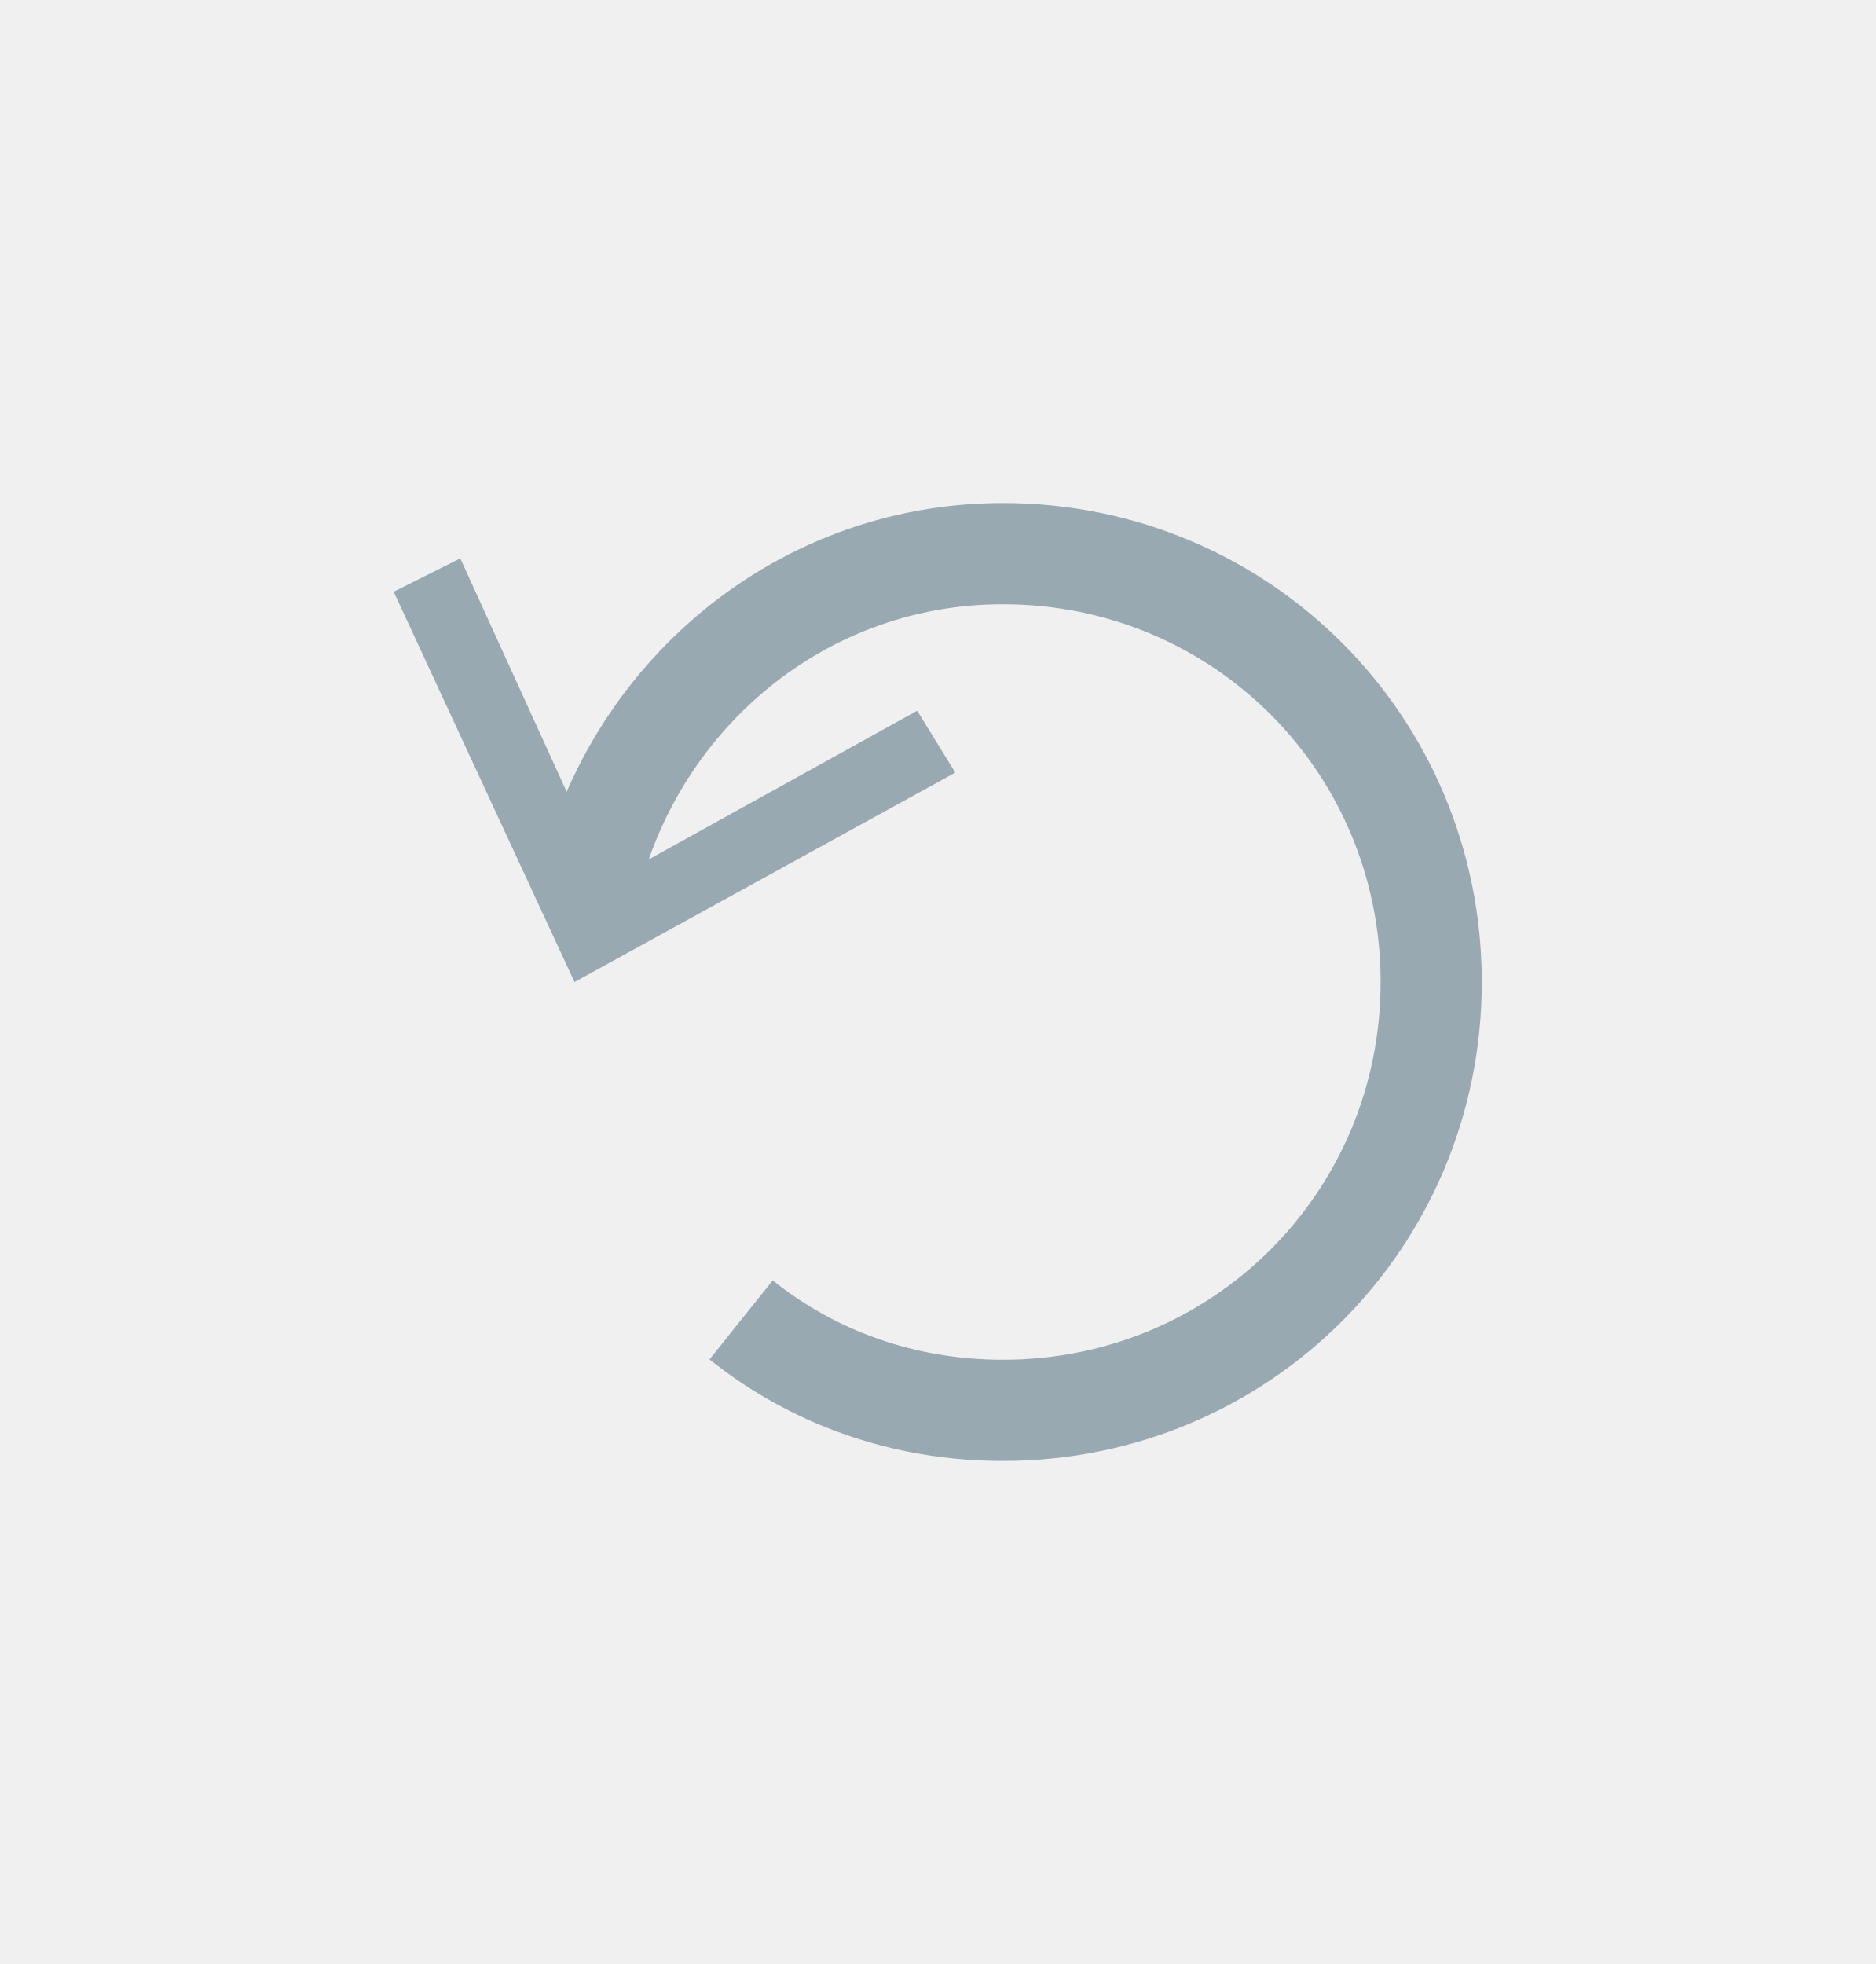
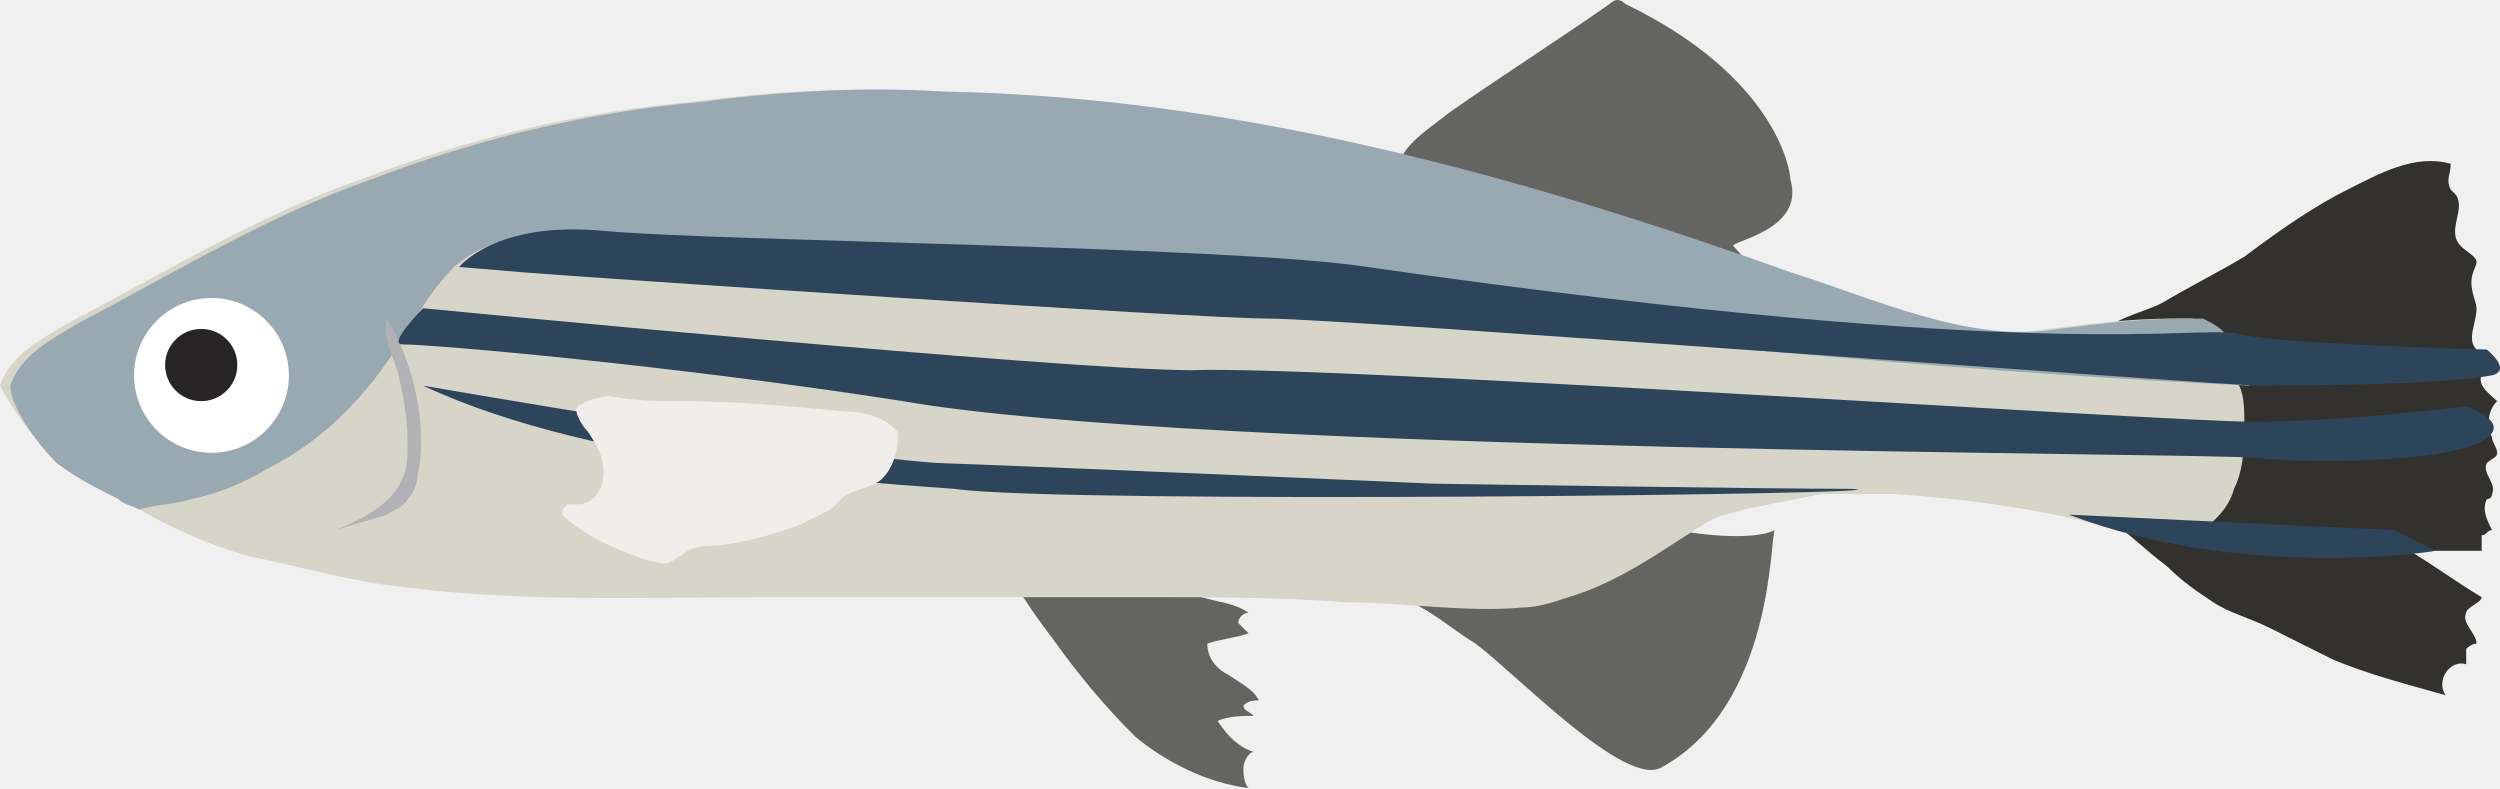
- <svg xmlns="http://www.w3.org/2000/svg" version="1.1" id="Calque_1" x="0px" y="0px" viewBox="0 0 42.364 44.364" enable-background="new 0 0 47.5 45" xml:space="preserve" width="100%" height="100%">
-   <defs id="defs15" />
-   <g id="g3" transform="translate(92.07705,35.63539)">
-     <g id="g5">
-       <g id="g9">
-         <g id="g3799" transform="matrix(-1,0,0,1,50.337,0)">
-           <rect style="fill:none;stroke:none" id="rect2988" width="42.364" height="44.364" x="100.05" y="-35.635" ry="0" />
-           <g id="g3875" transform="matrix(1.07506,0,0,1.07506,94.17443,-37.64229)">
-             <path stroke-miterlimit="10" d="m 32.6,20.9 c -0.8,-4.2 -4.4,-7.4 -8.8,-7.4 -5,0 -9,4 -9,9 0,5 4,9 9,9 2.1,0 4,-0.7 5.5,-1.9" id="path7" style="fill:none;stroke:#99a9b1;stroke-width:2.126;stroke-miterlimit:10;stroke-opacity:1" />
-             <polygon points="32.8,22.5 36.6,14.3 35.2,13.6 32.1,20.4 25.6,16.8 24.8,18.1 " id="polygon11" style="fill:#99a9b1;fill-opacity:1" />
-           </g>
-         </g>
-       </g>
-     </g>
+ <svg xmlns="http://www.w3.org/2000/svg" version="1.1" id="Calque_1" x="0px" y="0px" viewBox="0 0 48.455 15.275" enable-background="new 0 0 87.5 48.8" xml:space="preserve" width="100%" height="100%">
+   <defs id="defs35" />
+   <g id="g3" transform="matrix(-1,0,0,1,68.5,-16.825)">
+     <path d="m 23,20.5 c -0.6,-0.3 -1.3,-0.7 -2,-0.5 0,0.2 0.1,0.3 0,0.5 0,0 -0.1,0.1 -0.1,0.1 -0.2,0.3 0.2,0.7 -0.1,1 -0.1,0.1 -0.3,0.2 -0.3,0.3 0,0.1 0.1,0.2 0.1,0.4 0,0.2 -0.1,0.4 -0.1,0.5 0,0.3 0.2,0.6 0,0.8 -0.1,0.1 -0.1,0.1 -0.2,0.2 0,0.1 0.1,0.2 0.1,0.3 0.1,0.2 -0.2,0.4 -0.3,0.5 0.2,0.2 0.2,0.5 0.1,0.7 0,0.1 -0.1,0.2 -0.1,0.3 0,0.1 0.1,0.1 0.2,0.2 0.1,0.2 -0.2,0.4 -0.1,0.6 0,0.1 0.1,0.1 0.1,0.1 0.1,0.2 0,0.4 -0.1,0.6 0.1,0 0.1,0.1 0.2,0.1 0,0.1 0,0.2 0,0.3 0.5,0 0.9,0 1.4,0 -0.5,0.3 -0.9,0.6 -1.4,0.9 0,0.1 0.3,0.2 0.3,0.3 0.1,0.2 -0.2,0.4 -0.2,0.6 0.1,0 0.2,0.1 0.2,0.1 0,0.1 0,0.2 0,0.3 0.3,-0.1 0.6,0.3 0.4,0.6 0.7,-0.2 1.5,-0.4 2.2,-0.7 0.4,-0.2 0.8,-0.4 1.2,-0.6 0.4,-0.2 0.8,-0.3 1.1,-0.5 0.3,-0.2 0.6,-0.4 0.9,-0.7 0.4,-0.3 0.7,-0.6 1.1,-0.9 0.1,-0.1 0.2,-0.2 0.3,-0.3 0.1,-0.1 0.1,-0.3 0.2,-0.4 0.2,-0.6 0.2,-1.2 0.1,-1.8 0,-0.3 0,-0.8 -0.3,-1 C 27.6,23 27,22.9 26.6,22.7 26.1,22.4 25.5,22.1 25,21.8 c -0.8,-0.6 -1.4,-1 -2,-1.3 z" id="path5" style="fill:#32312d" />
+     <path d="m 40.4,19 c -1,-0.7 -2.1,-1.4 -3.1,-2.1 -0.1,-0.1 -0.2,-0.1 -0.3,0 -2.9,1.4 -3.2,3.2 -3.2,3.4 -0.3,1 1.2,1.2 1.1,1.3 -0.1,0.1 -0.8,0.9 -0.7,1 0,0 0,0 0,0 0,0 0,0 0,0 0,0.2 0.1,0.3 0.3,0.3 0.6,0.1 1.3,-0.1 1.9,-0.3 0.8,-0.3 1.5,-0.7 2.2,-1.1 0.4,-0.2 0.8,-0.4 1.2,-0.6 0.4,-0.2 0.9,-0.2 1.2,-0.5 0.9,-0.4 -0.1,-1 -0.6,-1.4 z" id="path7" style="fill:#646460" />
+     <path d="m 48.1,29.2 c -0.5,0.7 -1,1.3 -1.6,1.9 -0.6,0.5 -1.4,0.9 -2.2,1 0.1,-0.1 0.1,-0.3 0.1,-0.4 0,-0.1 -0.1,-0.3 -0.2,-0.3 0.3,-0.1 0.5,-0.3 0.7,-0.6 -0.2,-0.1 -0.5,-0.1 -0.7,-0.1 0.1,-0.1 0.2,-0.1 0.2,-0.2 -0.1,-0.1 -0.2,-0.1 -0.3,-0.1 0.1,-0.2 0.3,-0.3 0.6,-0.5 0.2,-0.1 0.4,-0.3 0.4,-0.6 -0.3,-0.1 -0.5,-0.1 -0.8,-0.2 0.1,-0.1 0.1,-0.1 0.2,-0.2 0,-0.1 -0.1,-0.2 -0.2,-0.2 0.3,-0.2 0.6,-0.2 0.9,-0.3 0.3,-0.1 0.6,-0.3 0.8,-0.5 0.2,-0.3 0.1,-0.7 -0.2,-0.8 0,-0.3 0.4,-0.4 0.8,-0.4 0.3,0 0.7,0 1,0 0.6,0 1.3,0.2 1.5,0.8 -0.1,0.5 -0.7,1.3 -1,1.7 z" id="path9" style="fill:#646460" />
+     <path d="m 39.9,29.3 c -0.8,0.6 -2.9,2.8 -3.6,2.4 -2.2,-1.2 -2.1,-4.5 -2.2,-4.6 0.4,0.2 1.4,0.1 1.9,0 0.5,-0.1 0.5,-0.3 1,-0.4 0.7,-0.1 2.4,0.4 2.3,1.4 -0.1,0.5 2.5,0.1 2.1,0.3 -0.6,0.2 -1,0.6 -1.5,0.9 z" id="path11" style="fill:#646460" />
+     <path d="m 67.4,25.8 c -0.4,0.3 -0.8,0.5 -1.2,0.7 -0.1,0.1 -0.2,0.1 -0.4,0.2 -0.7,0.4 -1.4,0.7 -2.1,0.9 -1,0.2 -2,0.5 -3,0.6 -2.3,0.3 -4.6,0.2 -6.9,0.2 -2.5,0 -5.1,0 -7.6,0 -1.3,0 -2.5,0 -3.8,0.1 -1.1,0 -2.3,0.2 -3.4,0.1 -0.3,0 -0.6,-0.1 -0.9,-0.2 -1,-0.3 -1.8,-0.9 -2.6,-1.4 -0.3,-0.2 -0.5,-0.2 -0.8,-0.3 -0.5,-0.1 -1,-0.2 -1.5,-0.3 -0.5,0 -1,0 -1.4,0 -1.5,0.1 -2.9,0.3 -4.4,0.7 -0.4,0.1 -0.9,0.2 -1.3,0.1 C 25.7,27.1 25.3,26.7 25.2,26.3 25,25.9 25,25.4 25,25 c 0,-0.2 0,-0.5 0.1,-0.7 0.1,-0.3 0.2,-0.7 0.4,-0.9 0.1,-0.2 0.3,-0.3 0.5,-0.4 0.1,0 0.3,0 0.4,0 0.8,0 1.6,0.1 2.4,0.2 1.7,0.3 3.6,-0.6 5.2,-1.1 5.3,-1.9 10.8,-3.4 16.4,-3.5 1.6,-0.1 3.2,0 4.7,0.2 2.2,0.2 4.3,0.7 6.4,1.5 2,0.7 3.8,1.8 5.7,2.8 0.5,0.3 1.1,0.6 1.3,1.2 -0.2,0.4 -0.7,1.1 -1.1,1.5 z" id="path13" style="fill:#d6d5c8" />
+     <path d="m 67.4,25.8 c -0.4,0.3 -0.8,0.5 -1.2,0.7 -0.1,0.1 -0.2,0.1 -0.4,0.2 -0.3,-0.1 -0.7,-0.1 -1,-0.2 -0.5,-0.1 -1,-0.3 -1.5,-0.6 -1,-0.5 -1.8,-1.3 -2.4,-2.2 -0.4,-0.6 -0.7,-1.2 -1.2,-1.7 -0.9,-0.8 -2.3,-0.7 -3.5,-0.6 -10.4,0.9 -20.8,2.4 -31.3,2.9 0.1,-0.3 0.2,-0.7 0.4,-0.9 0.1,-0.2 0.3,-0.3 0.5,-0.4 0.1,0 0.3,0 0.4,0 0.8,0 1.6,0.1 2.4,0.2 1.7,0.3 3.6,-0.6 5.2,-1.1 5.3,-1.9 10.8,-3.4 16.4,-3.5 1.6,-0.1 3.2,0 4.7,0.2 2.2,0.2 4.3,0.7 6.4,1.5 2,0.7 3.8,1.8 5.7,2.8 0.5,0.3 1.1,0.6 1.3,1.2 0,0.4 -0.5,1.1 -0.9,1.5 z" id="path15" style="fill:#99a9b1" />
+     <ellipse transform="matrix(1,-0.00545036,0.00545036,1,-0.1304,0.3515)" cx="64.4" cy="24.1" rx="1.5" ry="1.5" id="ellipse17" style="fill:#ffffff" d="m 65.9,24.1 c 0,0.828 -0.672,1.5 -1.5,1.5 -0.828,0 -1.5,-0.672 -1.5,-1.5 0,-0.828 0.672,-1.5 1.5,-1.5 0.828,0 1.5,0.672 1.5,1.5 z" />
+     <circle cx="64.6" cy="23.9" r="0.7" id="circle19" style="fill:#272425" d="m 65.3,23.9 c 0,0.387 -0.313,0.7 -0.7,0.7 -0.387,0 -0.7,-0.313 -0.7,-0.7 0,-0.387 0.313,-0.7 0.7,-0.7 0.387,0 0.7,0.313 0.7,0.7 z" />
+     <path d="m 60.6,25.4 c 0,0.2 0,0.5 0.1,0.7 0.2,0.5 0.8,0.8 1.3,1 -0.3,-0.1 -0.7,-0.2 -1,-0.3 -0.1,-0.1 -0.3,-0.1 -0.4,-0.3 -0.1,-0.1 -0.2,-0.3 -0.2,-0.5 -0.2,-0.9 0.1,-2.2 0.6,-3 0.1,0.3 -0.1,0.7 -0.2,1 -0.1,0.4 -0.2,0.9 -0.2,1.4 z" id="path21" style="fill:#b1b2b5" />
+     <path d="m 60.3,22.8 c 0,0 -12.4,1.2 -14.9,1.2 -2.6,-0.1 -18.9,1 -20.6,1 -1.7,0 -4.1,-0.3 -4.1,-0.3 0,0 -1.2,0.4 0,0.8 1.1,0.3 3.1,0.3 4.1,0.2 0.8,-0.1 20.5,-0.1 26.2,-1.1 4.5,-0.7 9.1,-1.1 9.7,-1.1 0.3,0 -0.4,-0.7 -0.4,-0.7 z" id="path23" style="fill:#2d455b" />
+     <path d="m 60.3,24.3 c 0,0 -8.1,1.4 -10,1.5 -2.8,0.1 -9.6,0.4 -9.6,0.4 0,0 -6.4,0.1 -8.1,0.1 -1.6,0.1 15.4,0.3 17.4,0 1.3,-0.1 6.9,-0.4 10.3,-2 z" id="path25" style="fill:#2d455b" />
+     <path d="m 55.3,24.6 c -1.1,0 -2.1,0.1 -3.2,0.2 -0.3,0 -0.7,0.1 -0.9,0.3 0,0 -0.1,0.1 -0.1,0.1 0,0 0,0.1 0,0.1 0,0.3 0.1,0.6 0.3,0.8 0.2,0.2 0.6,0.2 0.8,0.4 0.1,0.1 0.2,0.2 0.2,0.2 0.2,0.1 0.4,0.2 0.6,0.3 0.3,0.1 0.8,0.3 1.6,0.4 0.2,0 0.5,0 0.7,0.2 0.1,0 0.1,0.1 0.2,0.1 0.1,0.1 0.3,0 0.4,0 0.6,-0.2 1.1,-0.4 1.6,-0.8 0,0 0.1,-0.1 0.1,-0.1 0,-0.1 0,-0.1 -0.1,-0.2 -0.1,0 -0.1,0 -0.2,0 -0.3,0 -0.5,-0.3 -0.5,-0.6 0,-0.3 0.1,-0.5 0.3,-0.8 0.1,-0.1 0.3,-0.4 0.2,-0.5 -0.1,-0.1 -0.5,-0.2 -0.6,-0.2 -0.5,0.1 -1,0.1 -1.4,0.1 z" id="path27" style="fill:#efeeea" />
+     <path d="m 59.6,22 c 0,0 -0.7,-0.9 -2.8,-0.7 -2.1,0.2 -12.3,0.3 -14.8,0.7 -13.3,1.9 -16.1,1.1 -16.9,1.3 -0.8,0.2 -4.8,0.3 -4.8,0.3 0,0 -0.5,0.4 -0.1,0.5 1.1,0.2 4.1,0.2 4.5,0.2 0.7,0 17.8,-1.3 19.2,-1.3 1.4,0 13.3,-0.8 14.5,-0.9 C 59.6,22 59.6,22 59.6,22 z" id="path29" style="fill:#2d455b" />
+     <path d="m 28.4,26.8 -6.3,0.3 -0.8,0.4 c -0.1,0 3.7,0.6 7.1,-0.7 z" id="path31" style="fill:#2d455b" />
  </g>
</svg>
